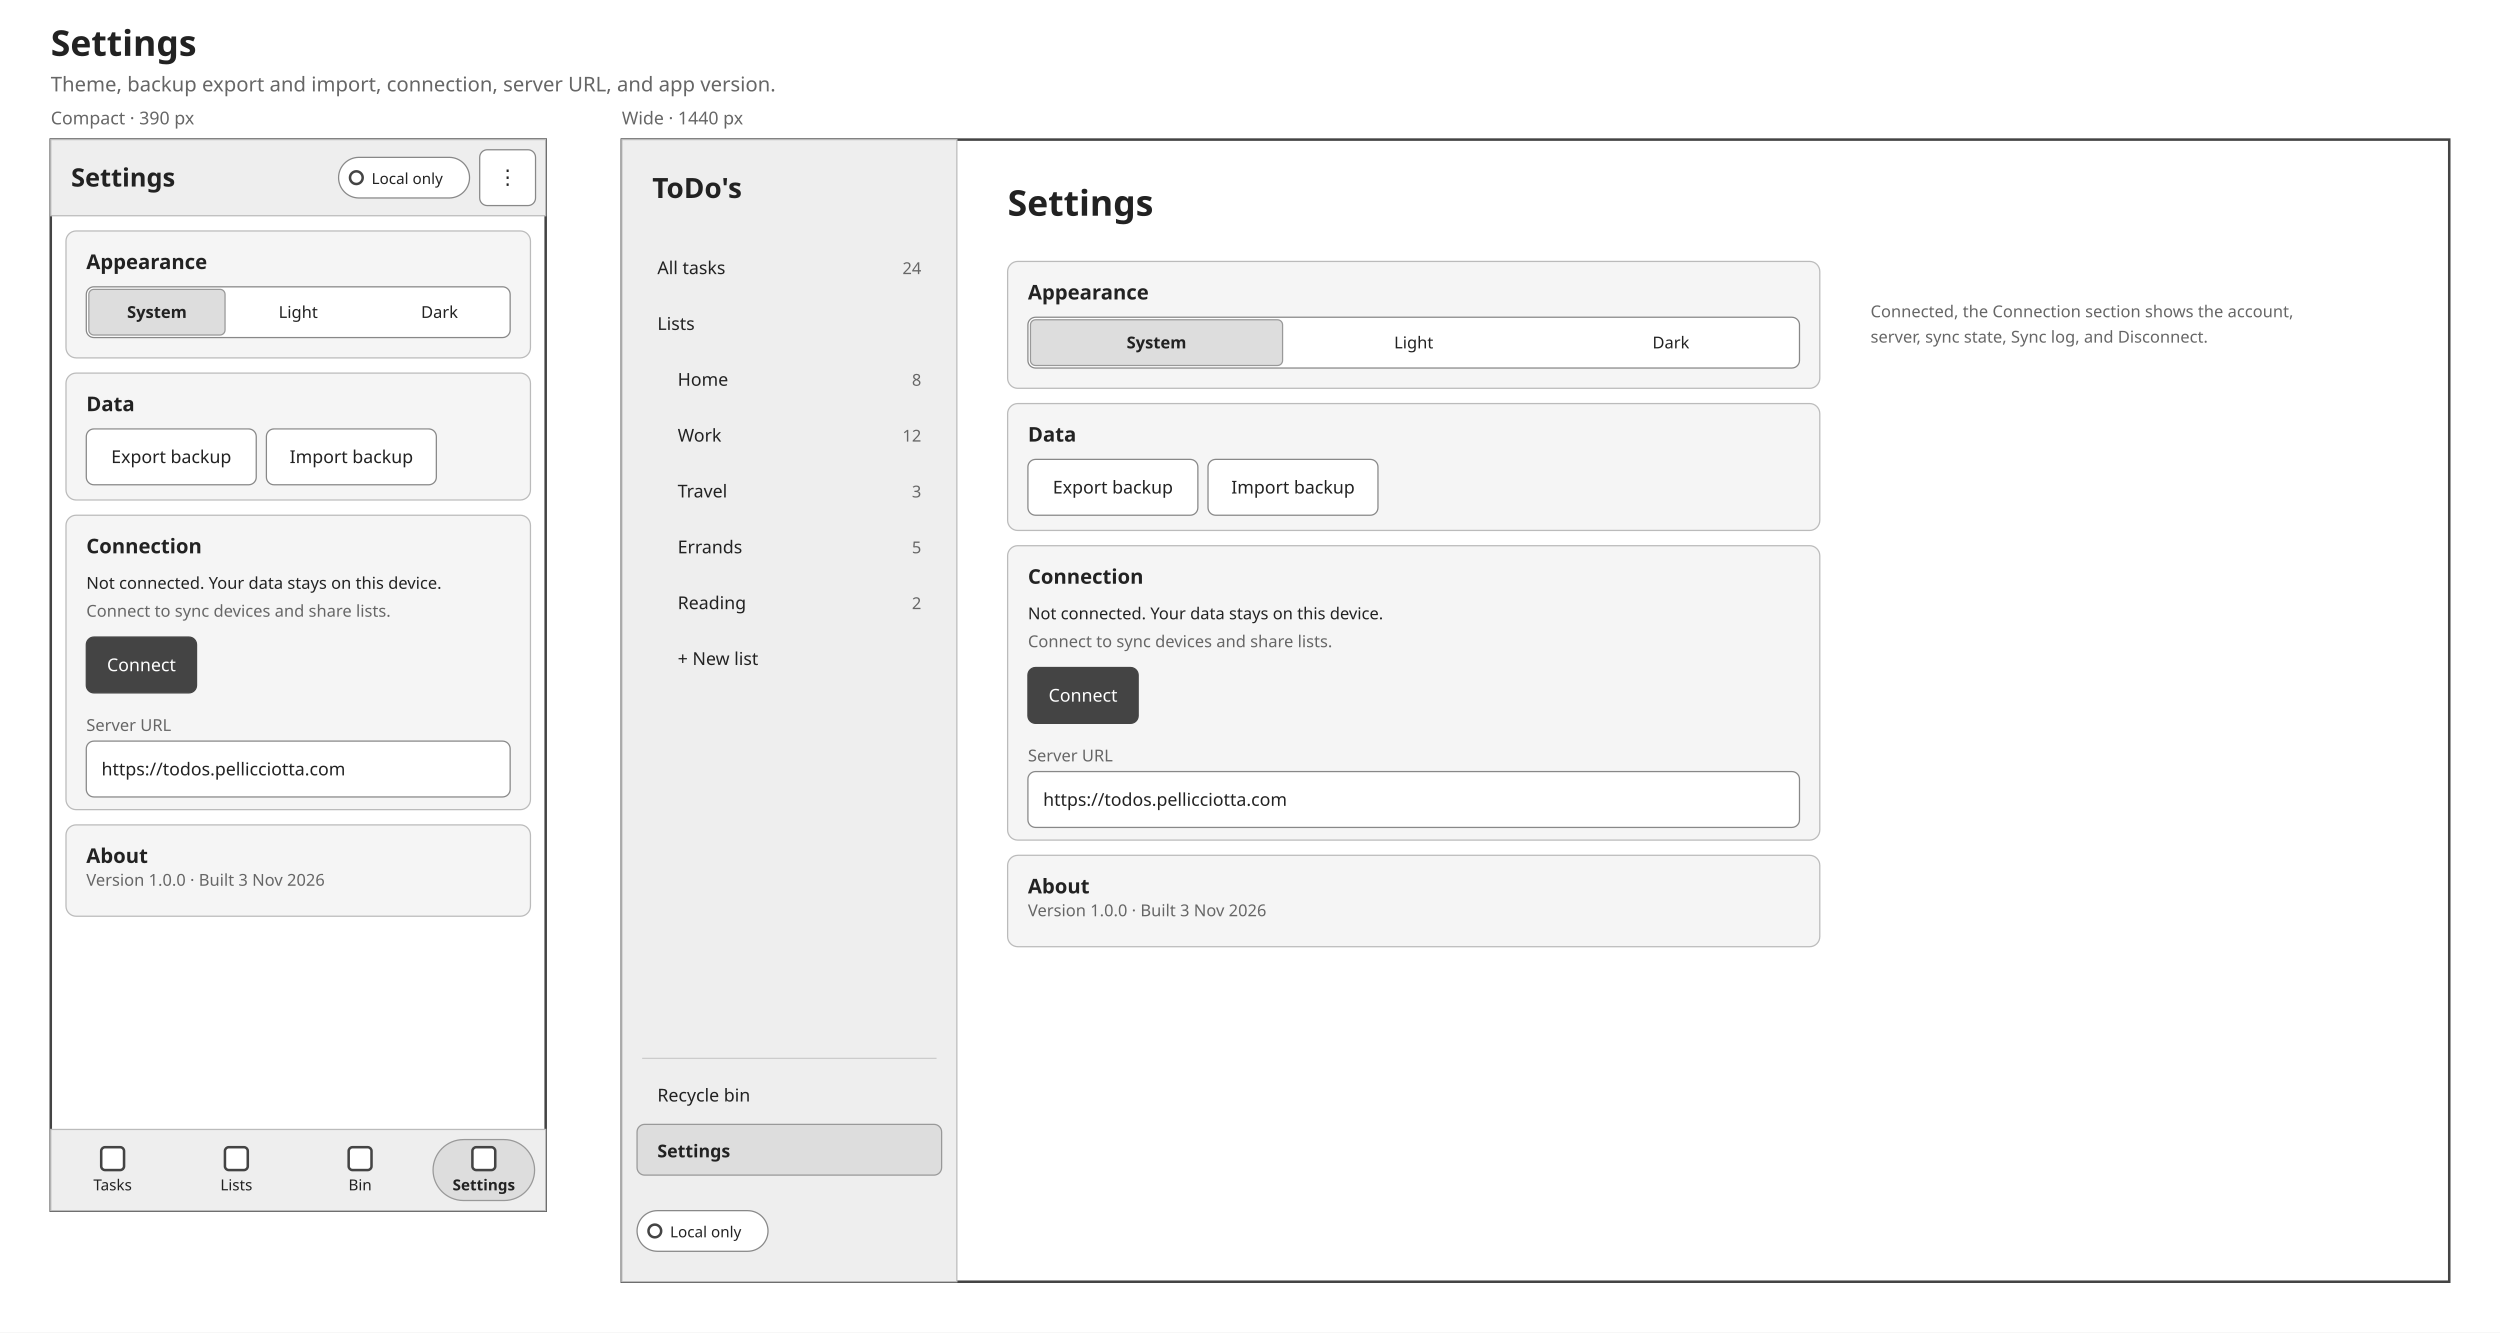
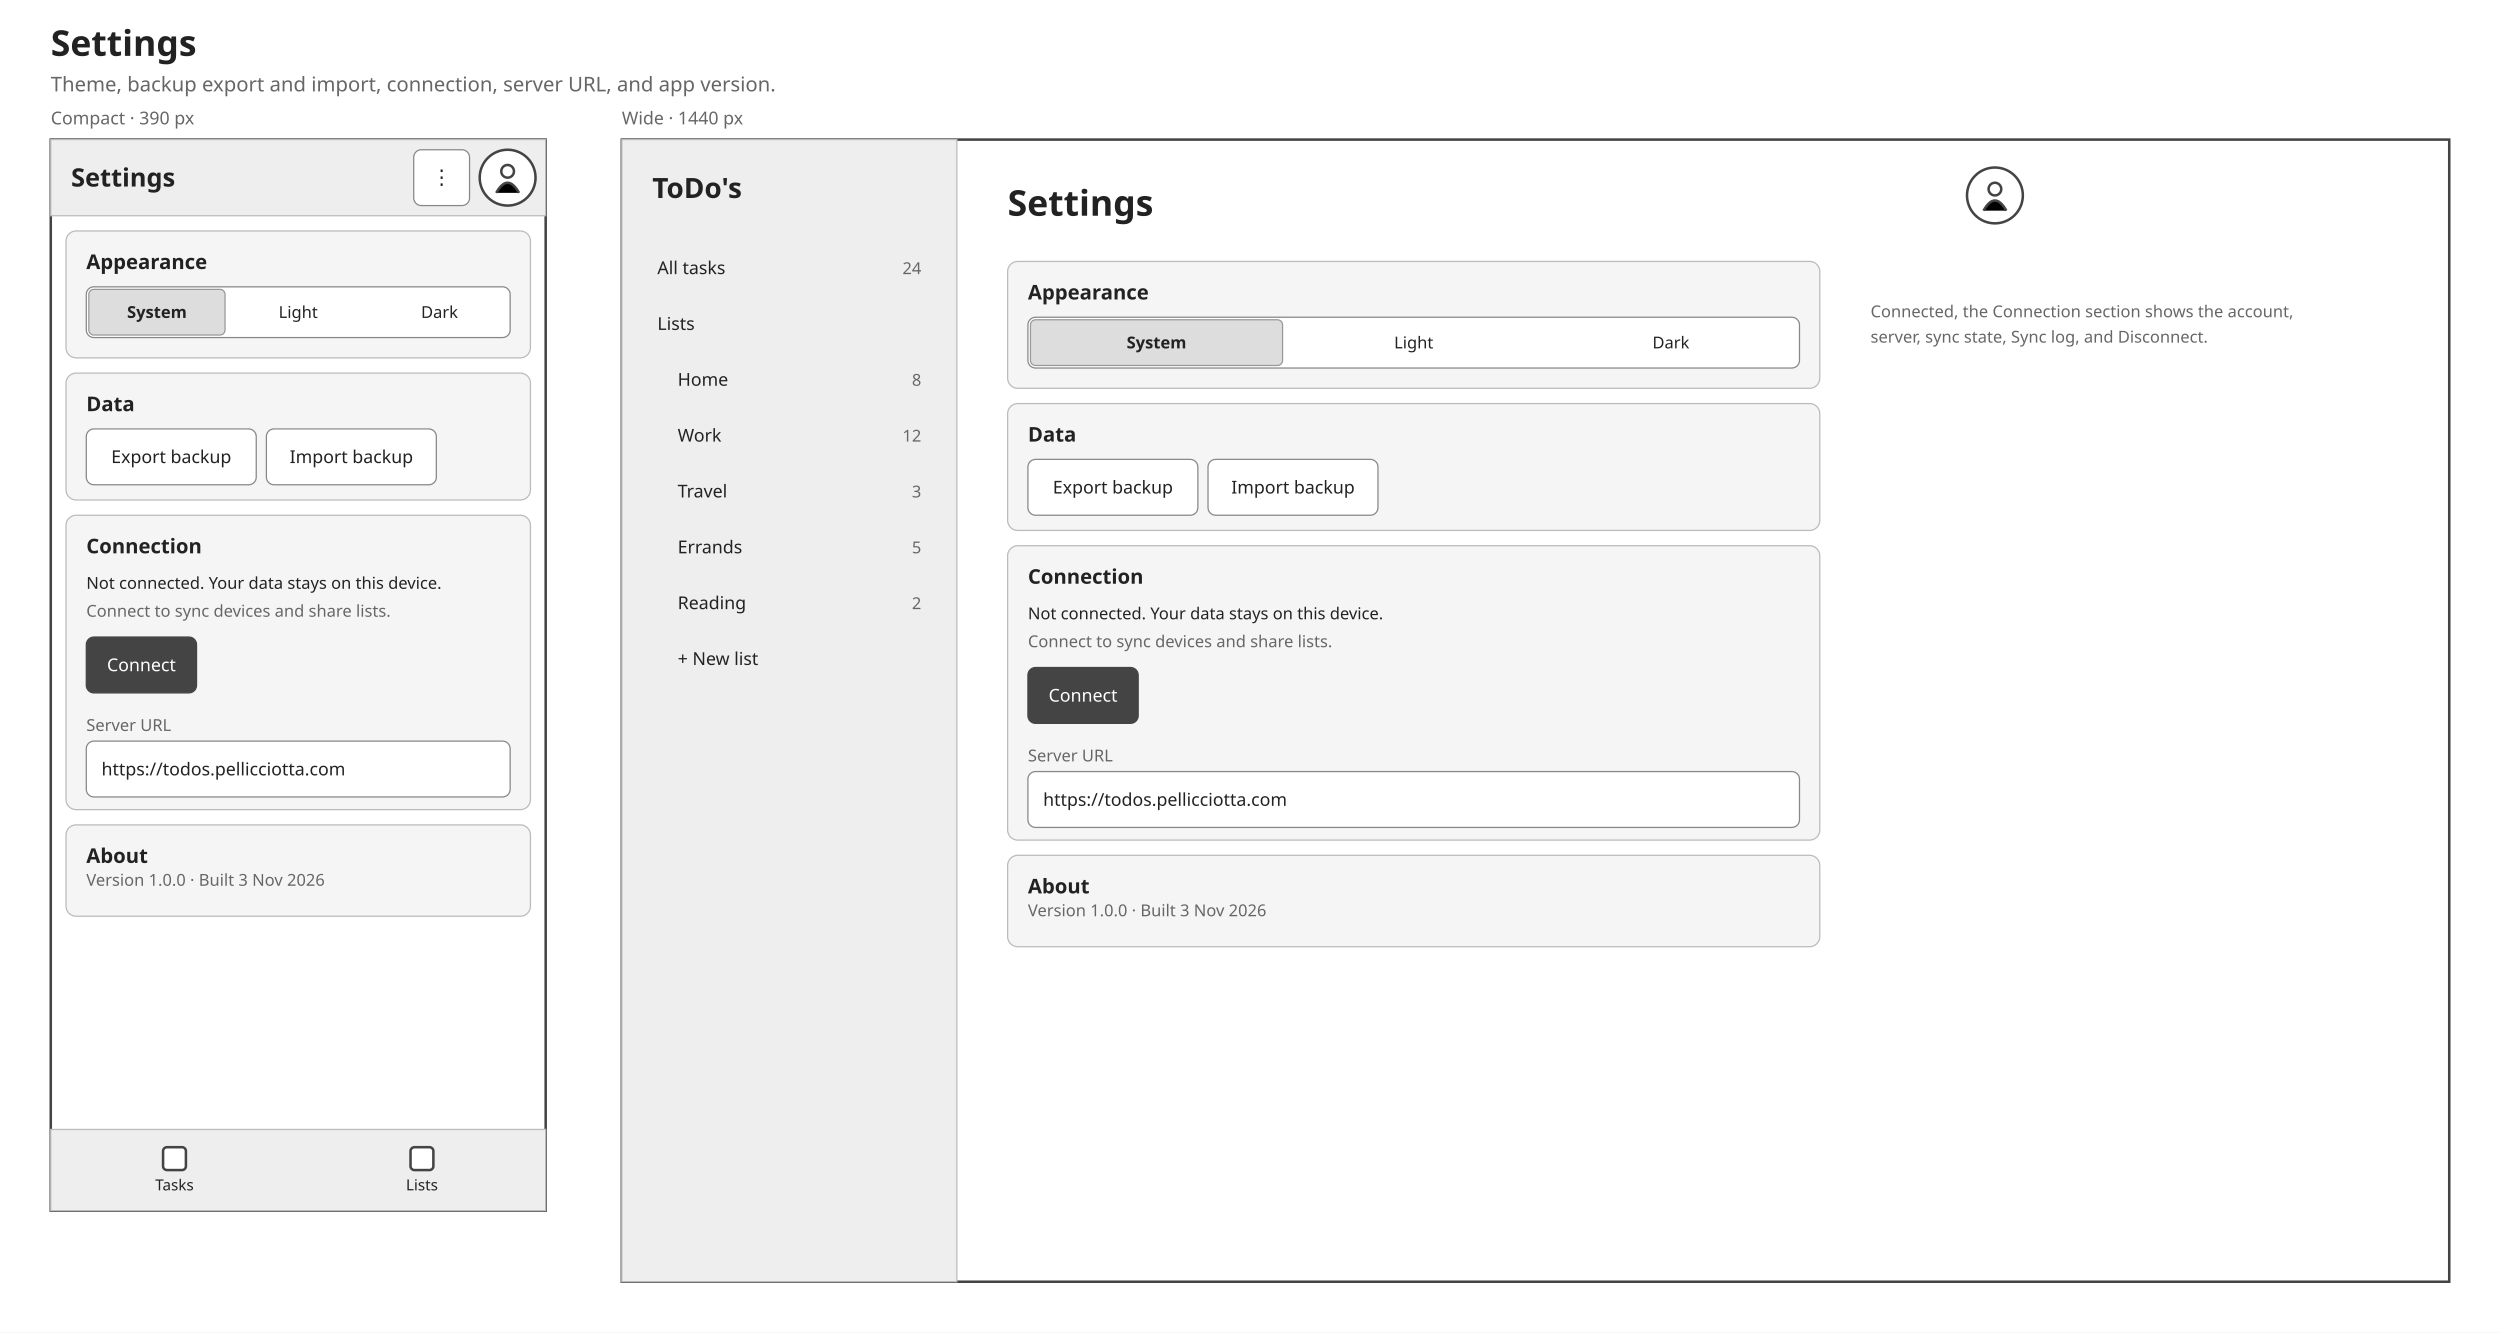
<svg xmlns="http://www.w3.org/2000/svg" width="1970" height="1050" viewBox="0 0 1970 1050">
  <style>
text { font-family: sans-serif; fill: #222222; }
.muted { fill: #666666; }
.on-primary { fill: #ffffff; }
.bold { font-weight: bold; }
rect.frame { fill: #ffffff; stroke: #444444; stroke-width: 2; }
.bar { fill: #eeeeee; stroke: #bbbbbb; }
.box { fill: #f5f5f5; stroke: #bbbbbb; }
.control { fill: #ffffff; stroke: #888888; }
.disabled { fill: #f5f5f5; stroke: #cccccc; }
.primary { fill: #444444; stroke: #444444; }
.selected { fill: #dddddd; stroke: #999999; }
.chip { fill: #eeeeee; stroke: #cccccc; }
.signal { fill: #ffffff; stroke: #222222; stroke-width: 2; }
.scrim { fill: #888888; fill-opacity: 0.5; }
.rule { stroke: #cccccc; }
.drop { stroke: #222222; stroke-width: 3; }
.icon { fill: #ffffff; stroke: #444444; stroke-width: 2; }
.icon-fill { fill: #444444; stroke: #444444; stroke-width: 2; }
.icon-mark { fill: none; stroke: #ffffff; stroke-width: 2; }
.icon-line { stroke: #444444; stroke-width: 2; }
+ .icon-line-open { fill: none; stroke: #444444; stroke-width: 2; stroke-linecap: round; stroke-linejoin: round; }
  </style>
  <rect x="0" y="0" width="1970" height="1050" fill="#ffffff" />
  <text x="40" y="44" font-size="28" class="bold">Settings</text>
  <text x="40" y="72" font-size="16" class="muted">Theme, backup export and import, connection, server URL, and app version.</text>
  <text x="40" y="98" font-size="14" class="muted">Compact · 390 px</text>
  <text x="490" y="98" font-size="14" class="muted">Wide · 1440 px</text>
  <g class="frame" data-width="390" data-height="844" transform="translate(40 110)">
    <rect x="0" y="0" width="390" height="844" rx="0" class="frame" />
    <rect x="0" y="0" width="390" height="60" rx="0" class="bar" />
-     <rect x="338" y="8" width="44" height="44" rx="6" class="control" />
-     <text x="360" y="35" font-size="16" text-anchor="middle">⋮</text>
-     <rect x="226.8" y="14" width="103.2" height="32" rx="16" class="control" />
-     <circle cx="240.8" cy="30" r="5" class="icon" />
-     <text x="252.8" y="35" font-size="12">Local only</text>
+     <circle cx="360" cy="30" r="22" class="icon" />
+     <circle cx="360" cy="25" r="5" class="icon" />
+     <path d="M 351 42 Q 360 26 369 42" class="icon-line" />
+     <rect x="286" y="8" width="44" height="44" rx="6" class="control" />
+     <text x="308" y="35" font-size="16" text-anchor="middle">⋮</text>
    <text x="16" y="37" font-size="20" class="bold">Settings</text>
    <rect x="12" y="72" width="366" height="100" rx="8" class="box" />
    <text x="28" y="102" font-size="16" class="bold">Appearance</text>
    <rect x="28" y="116" width="334" height="40" rx="6" class="control" />
    <rect x="30" y="118" width="107.333" height="36" rx="4" class="selected" />
    <text x="83.667" y="140.55" font-size="13" class="bold" text-anchor="middle">System</text>
    <text x="195" y="140.55" font-size="13" text-anchor="middle">Light</text>
    <text x="306.333" y="140.55" font-size="13" text-anchor="middle">Dark</text>
    <rect x="12" y="184" width="366" height="100" rx="8" class="box" />
    <text x="28" y="214" font-size="16" class="bold">Data</text>
    <rect x="28" y="228" width="133.92" height="44" rx="6" class="control" />
    <text x="94.96" y="254.9" font-size="14" text-anchor="middle">Export backup</text>
    <rect x="169.92" y="228" width="133.92" height="44" rx="6" class="control" />
    <text x="236.88" y="254.9" font-size="14" text-anchor="middle">Import backup</text>
    <rect x="12" y="296" width="366" height="232" rx="8" class="box" />
    <text x="28" y="326" font-size="16" class="bold">Connection</text>
    <text x="28" y="354" font-size="13">Not connected. Your data stays on this device.</text>
    <text x="28" y="376" font-size="13" class="muted">Connect to sync devices and share lists.</text>
    <rect x="28" y="392" width="86.88" height="44" rx="6" class="primary" />
    <text x="71.44" y="418.9" font-size="14" class="on-primary" text-anchor="middle">Connect</text>
    <text x="28" y="466" font-size="13" class="muted">Server URL</text>
    <rect x="28" y="474" width="334" height="44" rx="6" class="control" />
    <text x="40" y="501" font-size="14">https://todos.pellicciotta.com</text>
    <rect x="12" y="540" width="366" height="72" rx="8" class="box" />
    <text x="28" y="570" font-size="16" class="bold">About</text>
    <text x="28" y="588" font-size="13" class="muted">Version 1.0.0 · Built 3 Nov 2026</text>
    <rect x="0" y="780" width="390" height="64" rx="0" class="bar" />
-     <rect x="39.75" y="794" width="18" height="18" rx="3" class="icon" />
-     <text x="48.75" y="828" font-size="12" text-anchor="middle">Tasks</text>
-     <rect x="137.25" y="794" width="18" height="18" rx="3" class="icon" />
-     <text x="146.25" y="828" font-size="12" text-anchor="middle">Lists</text>
-     <rect x="234.75" y="794" width="18" height="18" rx="3" class="icon" />
-     <text x="243.75" y="828" font-size="12" text-anchor="middle">Bin</text>
-     <rect x="301.25" y="788" width="80" height="48" rx="24" class="selected" />
-     <rect x="332.25" y="794" width="18" height="18" rx="3" class="icon" />
-     <text x="341.25" y="828" font-size="12" class="bold" text-anchor="middle">Settings</text>
+     <rect x="88.5" y="794" width="18" height="18" rx="3" class="icon" />
+     <text x="97.5" y="828" font-size="12" text-anchor="middle">Tasks</text>
+     <rect x="283.5" y="794" width="18" height="18" rx="3" class="icon" />
+     <text x="292.5" y="828" font-size="12" text-anchor="middle">Lists</text>
  </g>
  <g class="frame" data-width="1440" data-height="900" transform="translate(490 110)">
    <rect x="0" y="0" width="1440" height="900" rx="0" class="frame" />
    <rect x="0" y="0" width="264" height="900" rx="0" class="bar" />
    <text x="24" y="46" font-size="22" class="bold">ToDo's</text>
    <text x="28" y="106" font-size="14">All tasks</text>
    <text x="236" y="106" font-size="13" class="muted" text-anchor="end">24</text>
    <text x="28" y="150" font-size="14">Lists</text>
    <text x="44" y="194" font-size="14">Home</text>
    <text x="236" y="194" font-size="13" class="muted" text-anchor="end">8</text>
    <text x="44" y="238" font-size="14">Work</text>
    <text x="236" y="238" font-size="13" class="muted" text-anchor="end">12</text>
    <text x="44" y="282" font-size="14">Travel</text>
    <text x="236" y="282" font-size="13" class="muted" text-anchor="end">3</text>
    <text x="44" y="326" font-size="14">Errands</text>
    <text x="236" y="326" font-size="13" class="muted" text-anchor="end">5</text>
    <text x="44" y="370" font-size="14">Reading</text>
    <text x="236" y="370" font-size="13" class="muted" text-anchor="end">2</text>
    <text x="44" y="414" font-size="14">+ New list</text>
-     <line x1="16" y1="724" x2="248" y2="724" class="rule" />
-     <text x="28" y="758" font-size="14">Recycle bin</text>
-     <rect x="12" y="776" width="240" height="40" rx="6" class="selected" />
-     <text x="28" y="802" font-size="14" class="bold">Settings</text>
-     <rect x="12" y="844" width="103.2" height="32" rx="16" class="control" />
-     <circle cx="26" cy="860" r="5" class="icon" />
-     <text x="38" y="865" font-size="12">Local only</text>
+     <circle cx="1082" cy="44" r="22" class="icon" />
+     <circle cx="1082" cy="39" r="5" class="icon" />
+     <path d="M 1073 56 Q 1082 40 1091 56" class="icon-line" />
    <text x="304" y="60" font-size="28" class="bold">Settings</text>
    <rect x="304" y="96" width="640" height="100" rx="8" class="box" />
    <text x="320" y="126" font-size="16" class="bold">Appearance</text>
    <rect x="320" y="140" width="608" height="40" rx="6" class="control" />
    <rect x="322" y="142" width="198.667" height="36" rx="4" class="selected" />
    <text x="421.333" y="164.55" font-size="13" class="bold" text-anchor="middle">System</text>
    <text x="624" y="164.55" font-size="13" text-anchor="middle">Light</text>
    <text x="826.667" y="164.55" font-size="13" text-anchor="middle">Dark</text>
    <rect x="304" y="208" width="640" height="100" rx="8" class="box" />
    <text x="320" y="238" font-size="16" class="bold">Data</text>
    <rect x="320" y="252" width="133.92" height="44" rx="6" class="control" />
    <text x="386.96" y="278.9" font-size="14" text-anchor="middle">Export backup</text>
    <rect x="461.92" y="252" width="133.92" height="44" rx="6" class="control" />
    <text x="528.88" y="278.9" font-size="14" text-anchor="middle">Import backup</text>
    <rect x="304" y="320" width="640" height="232" rx="8" class="box" />
    <text x="320" y="350" font-size="16" class="bold">Connection</text>
    <text x="320" y="378" font-size="13">Not connected. Your data stays on this device.</text>
    <text x="320" y="400" font-size="13" class="muted">Connect to sync devices and share lists.</text>
    <rect x="320" y="416" width="86.88" height="44" rx="6" class="primary" />
    <text x="363.44" y="442.9" font-size="14" class="on-primary" text-anchor="middle">Connect</text>
    <text x="320" y="490" font-size="13" class="muted">Server URL</text>
    <rect x="320" y="498" width="608" height="44" rx="6" class="control" />
    <text x="332" y="525" font-size="14">https://todos.pellicciotta.com</text>
    <rect x="304" y="564" width="640" height="72" rx="8" class="box" />
    <text x="320" y="594" font-size="16" class="bold">About</text>
    <text x="320" y="612" font-size="13" class="muted">Version 1.0.0 · Built 3 Nov 2026</text>
    <text x="984" y="140" font-size="13" class="muted">Connected, the Connection section shows the account,</text>
    <text x="984" y="160" font-size="13" class="muted">server, sync state, Sync log, and Disconnect.</text>
  </g>
</svg>
